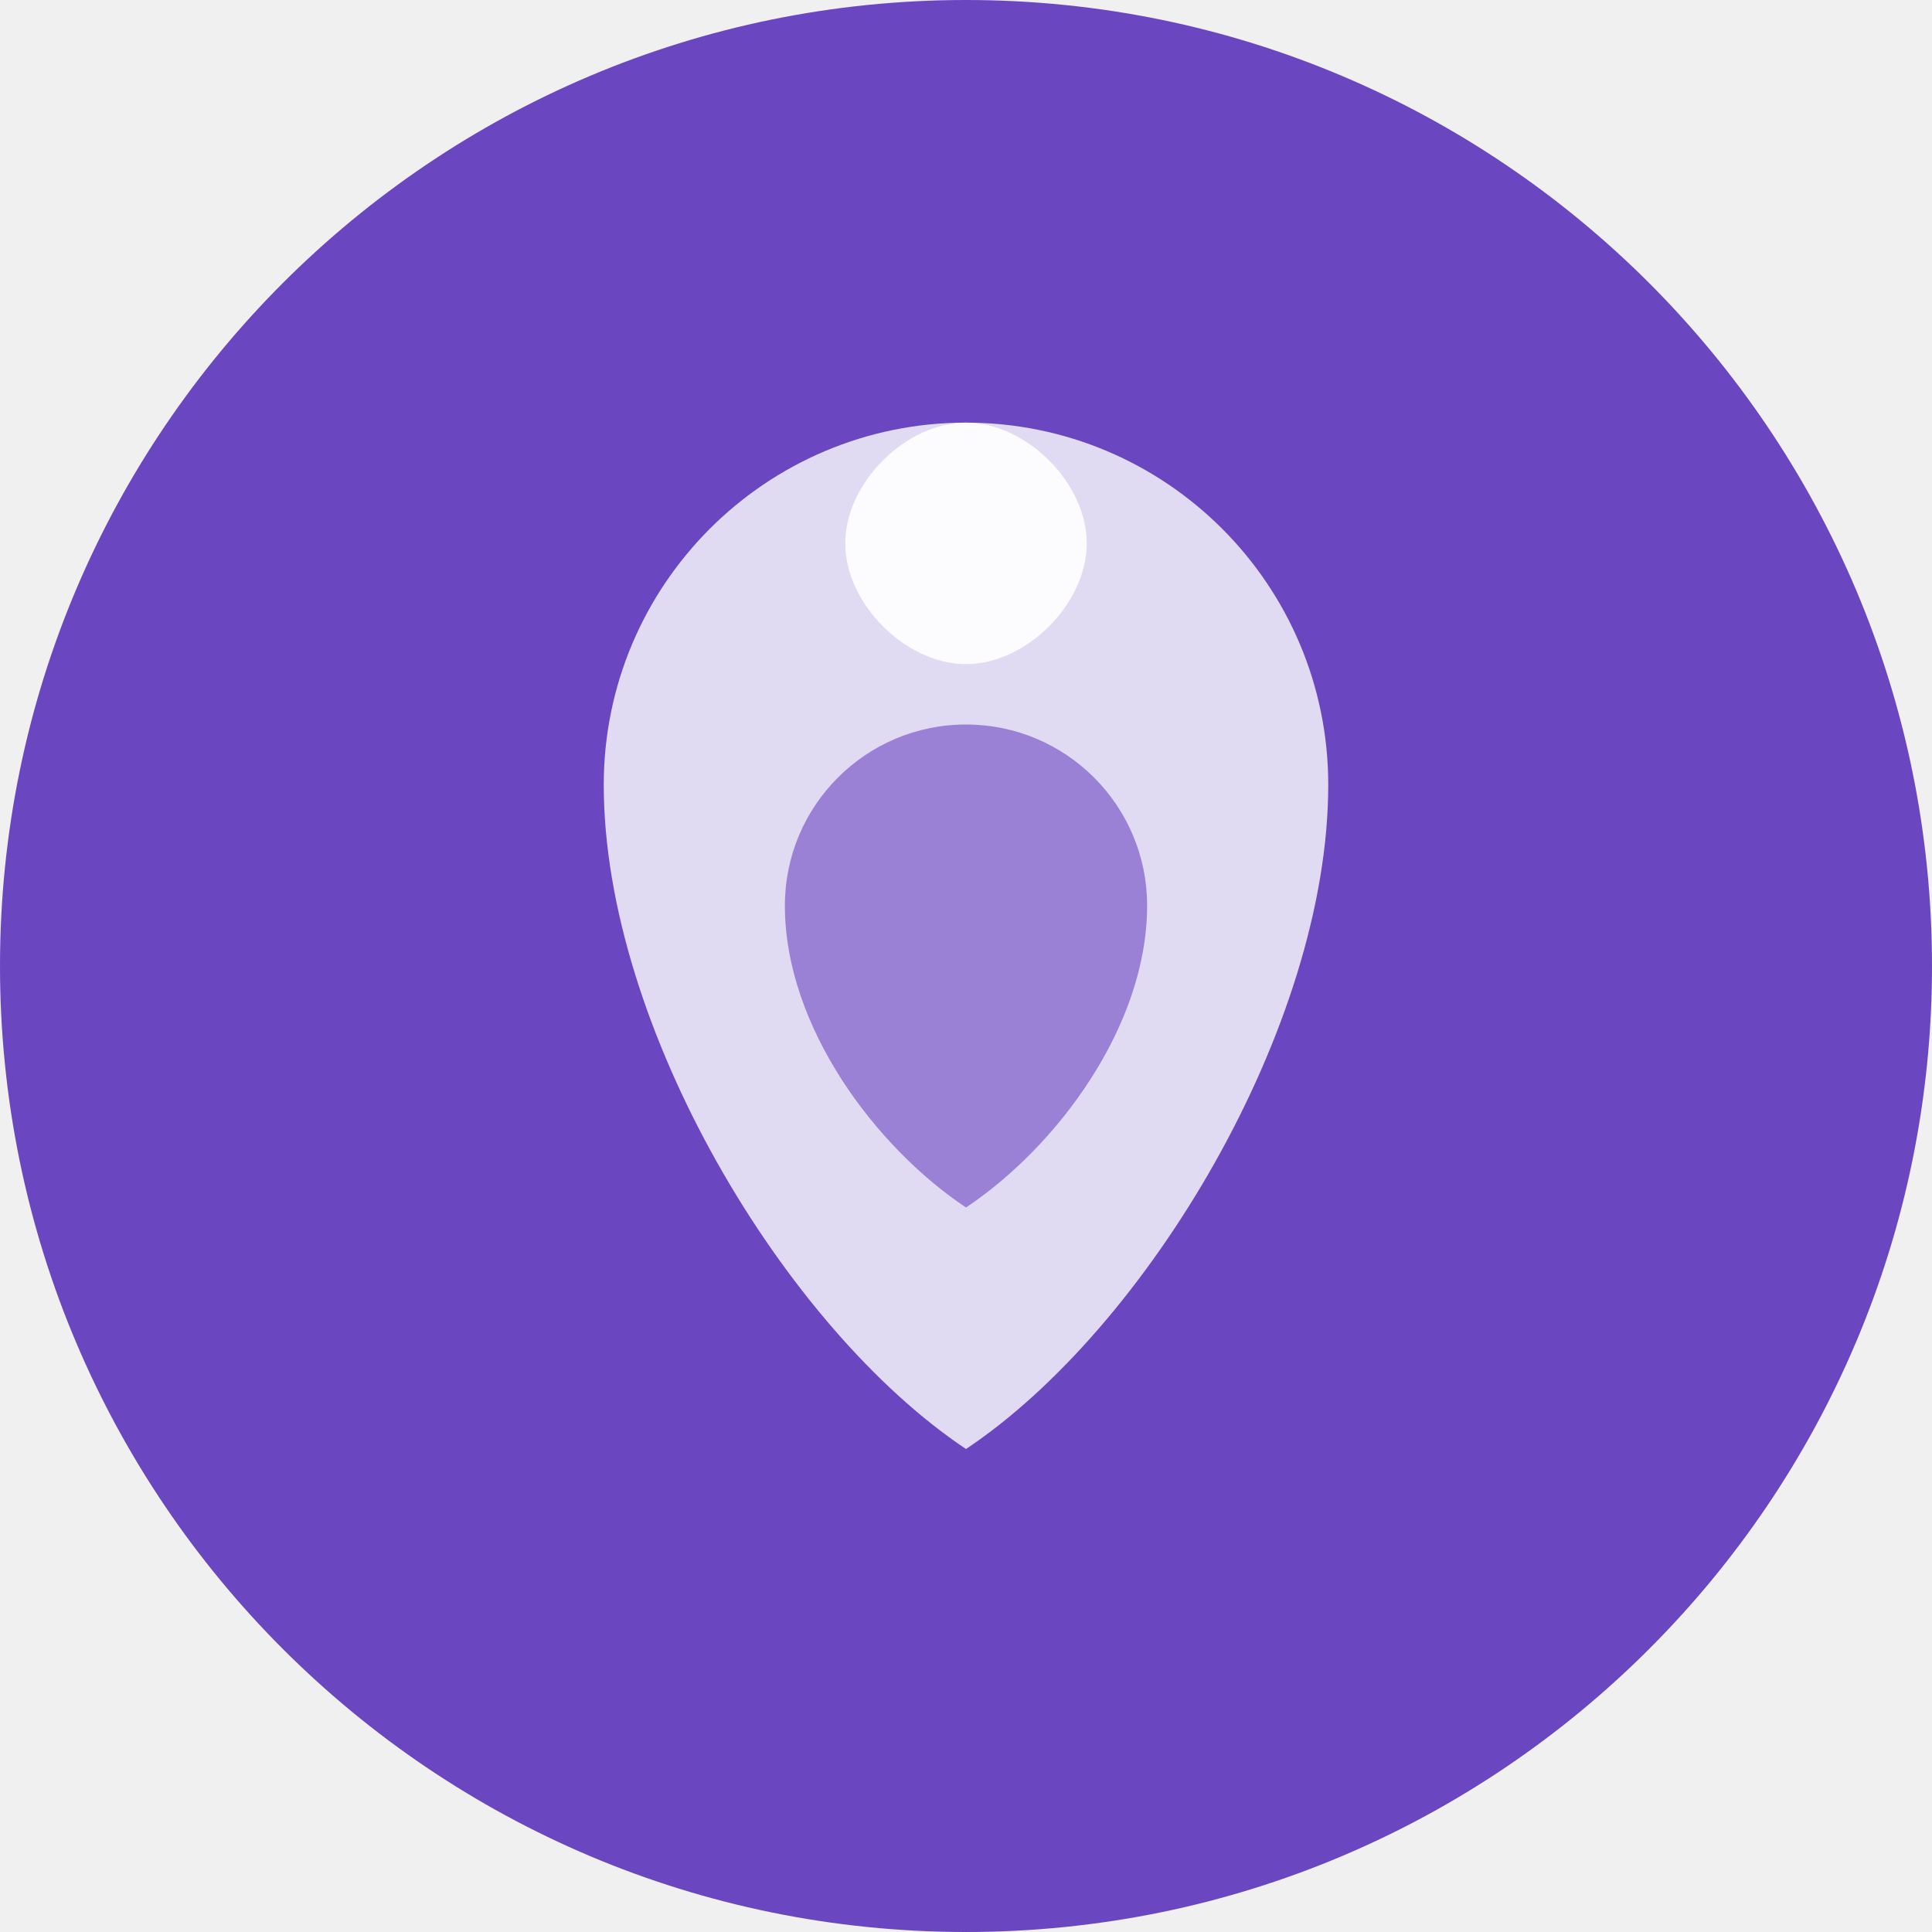
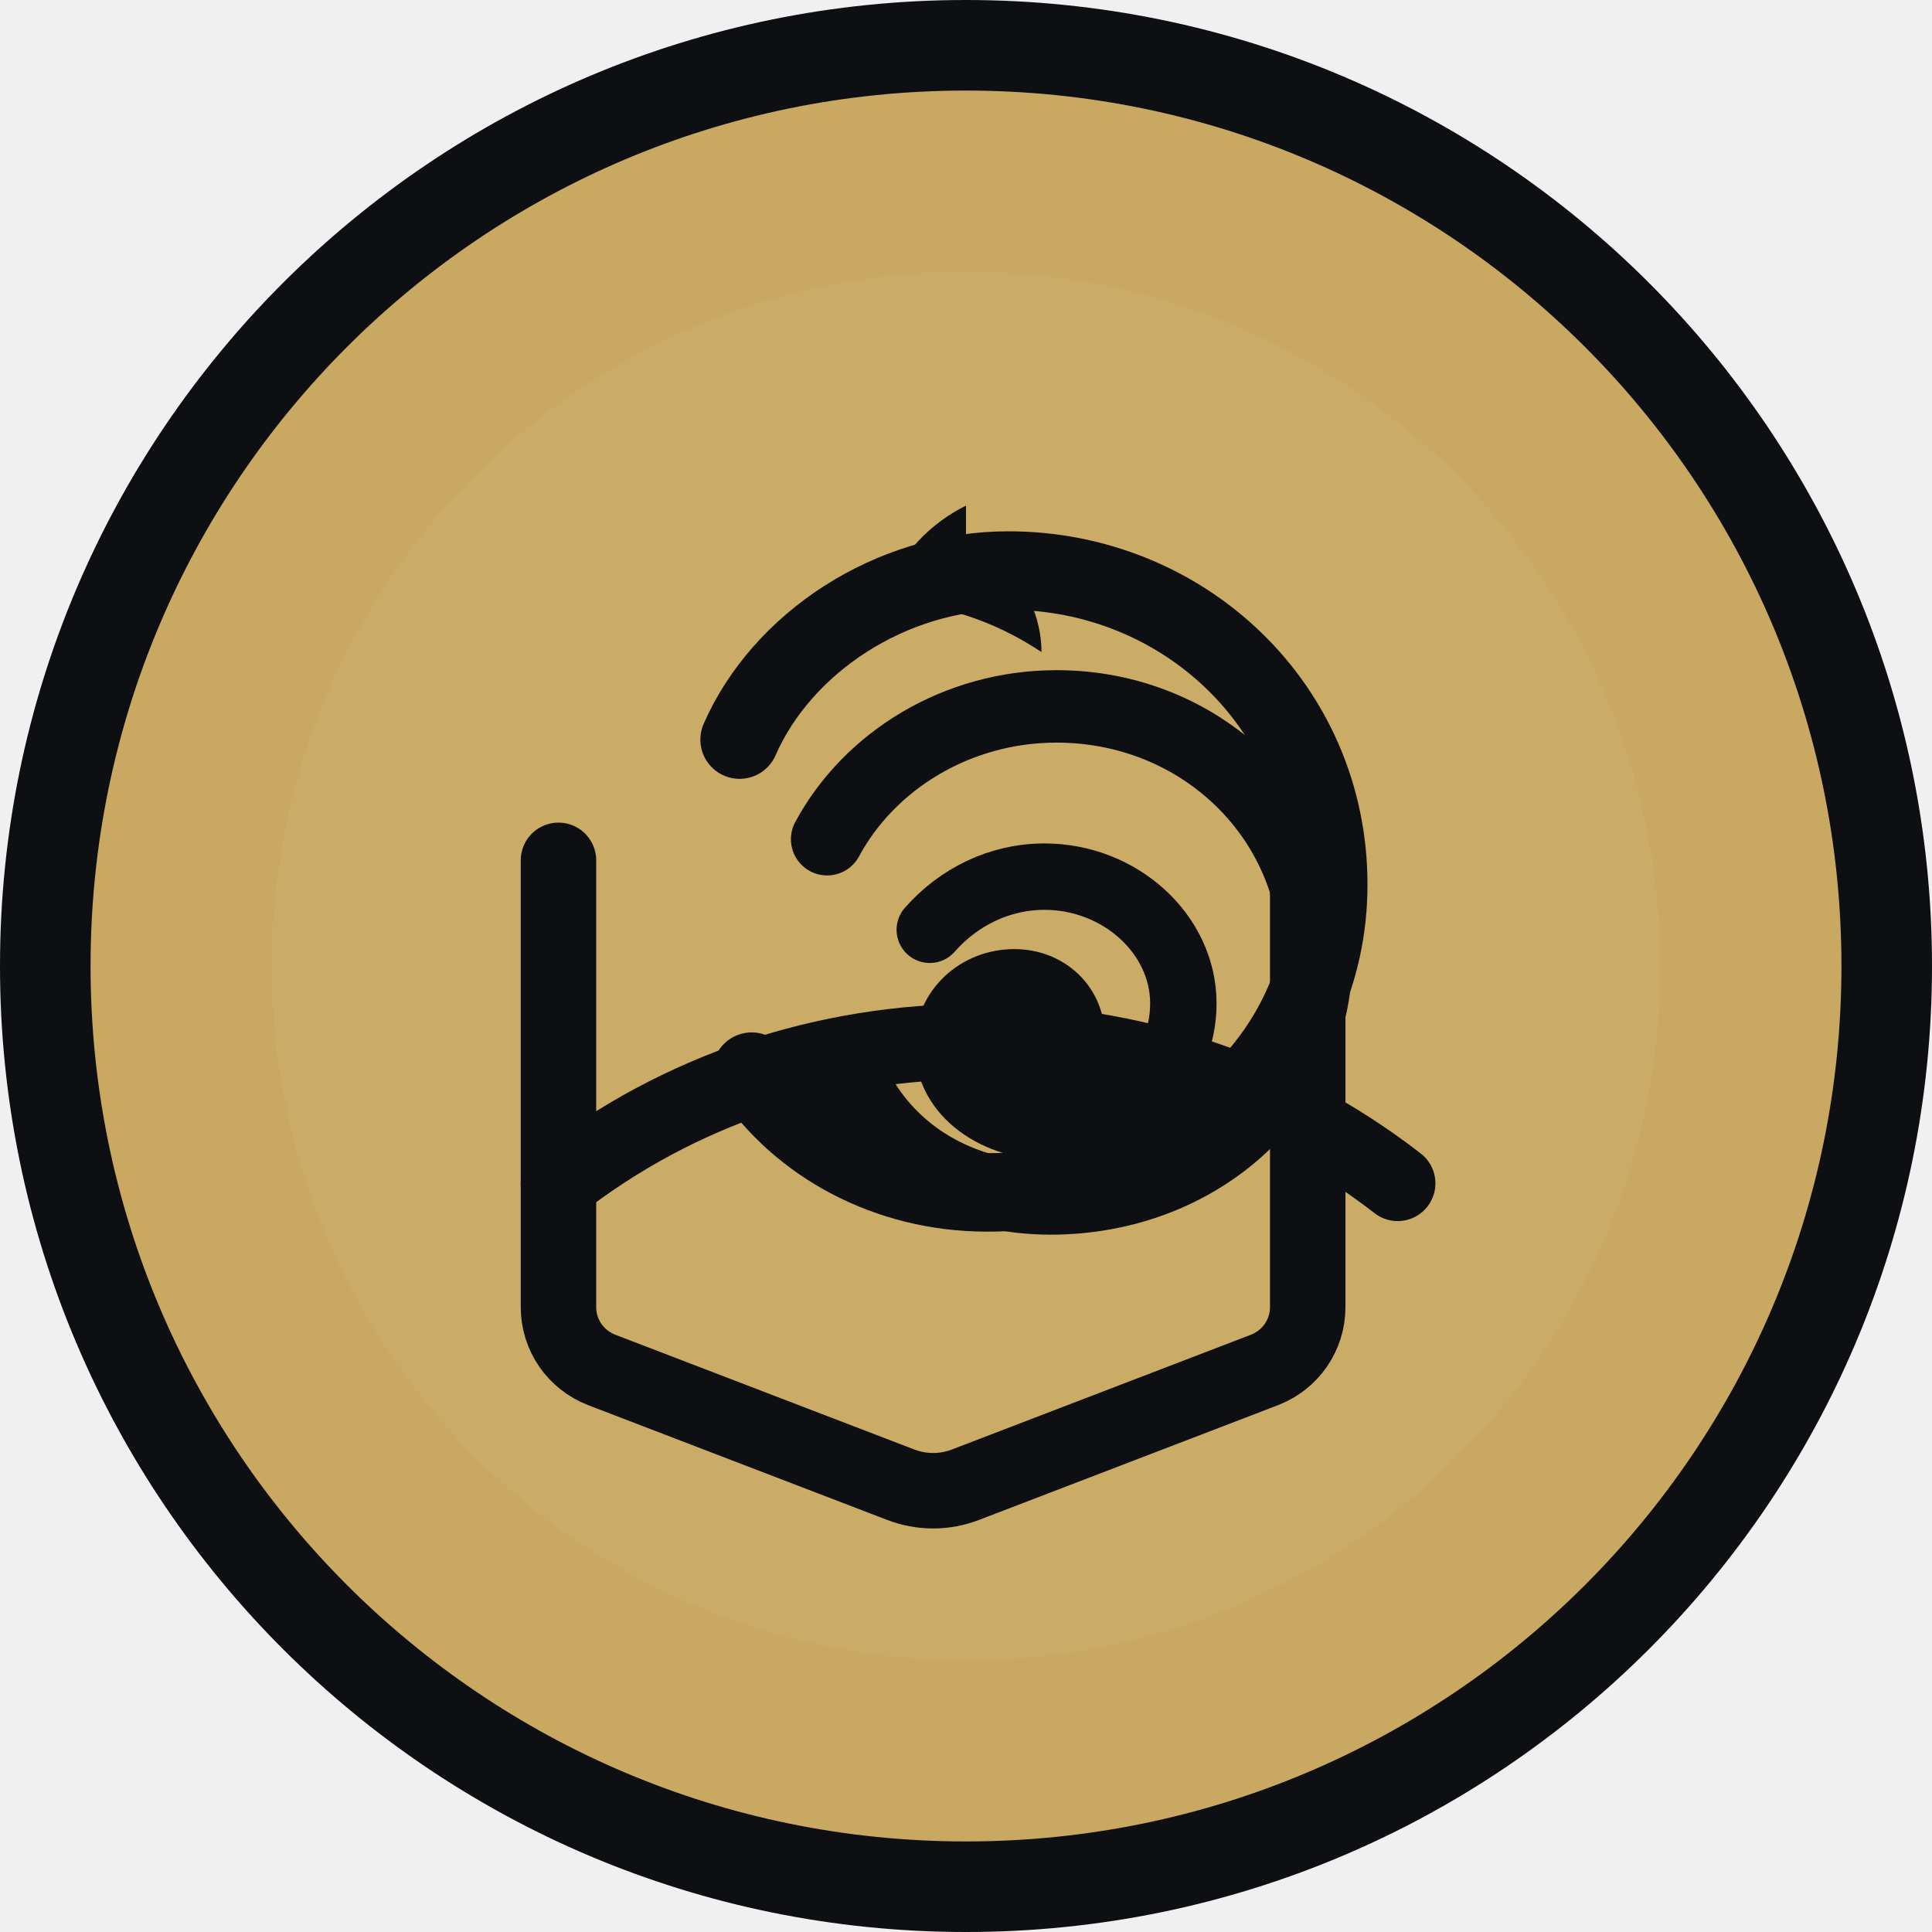
- <svg xmlns="http://www.w3.org/2000/svg" viewBox="0 0 64 64" fill="none">
-   <circle cx="32" cy="32" r="32" fill="#6B46C1" />
-   <path d="M32 14c-2 0-4 2-4 4s2 4 4 4 4-2 4-4-2-4-4-4z" fill="white" opacity="0.9" />
-   <path d="M20 26c0 8 6 18 12 22 6-4 12-14 12-22a12 12 0 0 0-24 0z" fill="white" opacity="0.8" />
-   <path d="M26 30c0 4 3 8 6 10 3-2 6-6 6-10a6 6 0 0 0-12 0z" fill="#6B46C1" opacity="0.6" />
+ <svg xmlns="http://www.w3.org/2000/svg" viewBox="0 0 64 64" aria-hidden="true">
+   <circle cx="32" cy="32" r="30.5" fill="#c9a862" stroke="#0e0f12" stroke-width="3" />
+   <circle cx="32" cy="32" r="23" fill="#d8bd7a" opacity="0.16" />
+   <path d="M32 17.75c1.35 0.66 2.5 2.14 2.5 3.85-1.62-1.08-3.42-1.64-5.3-1.68 0.6-1.62 1.7-2.63 2.8-3.17z" fill="#0e0f12" />
+   <path d="M24.5 24.5c1.4-3.2 5-5.6 8.9-5.6 5.8 0 10.6 4.5 10.6 10.4S39 39.5 32.7 39.5c-3.3 0-6.2-1.6-7.8-4" fill="none" stroke="#0e0f12" stroke-width="2.6" stroke-linecap="round" stroke-linejoin="round" />
+   <path d="M27.4 27.8c1.4-2.6 4.3-4.4 7.6-4.4 4.8 0 8.6 3.7 8.6 8.3 0 4.5-3.9 8-8.8 8-2.8 0-5.1-1.3-6.3-3.4" fill="none" stroke="#0e0f12" stroke-width="2.4" stroke-linecap="round" stroke-linejoin="round" />
+   <path d="M30.8 30.8c0.95-1.08 2.3-1.76 3.8-1.76 2.5 0 4.6 1.9 4.6 4.2 0 2.3-1.9 4.1-4.3 4.1-1.9 0-3.5-1.1-3.5-2.7 0-1.2 1-2.1 2.2-2.1 1.1 0 1.9 0.8 1.9 1.8 0 0.9-0.6 1.6-1.5 1.8" fill="none" stroke="#0e0f12" stroke-width="2.2" stroke-linecap="round" stroke-linejoin="round" />
+   <path d="M18.5 28.5v14.8c0 .92.56 1.74 1.43 2.08l9.9 3.8c.7.27 1.46.27 2.16 0l9.9-3.8c.87-.34 1.43-1.16 1.43-2.08V28.5" fill="none" stroke="#0e0f12" stroke-width="2.5" stroke-linecap="round" stroke-linejoin="round" />
+   <path d="M18.5 39.2c4-3.1 8.8-4.7 13.9-4.7s9.9 1.6 13.9 4.7" fill="none" stroke="#0e0f12" stroke-width="2.5" stroke-linecap="round" stroke-linejoin="round" />
</svg>
